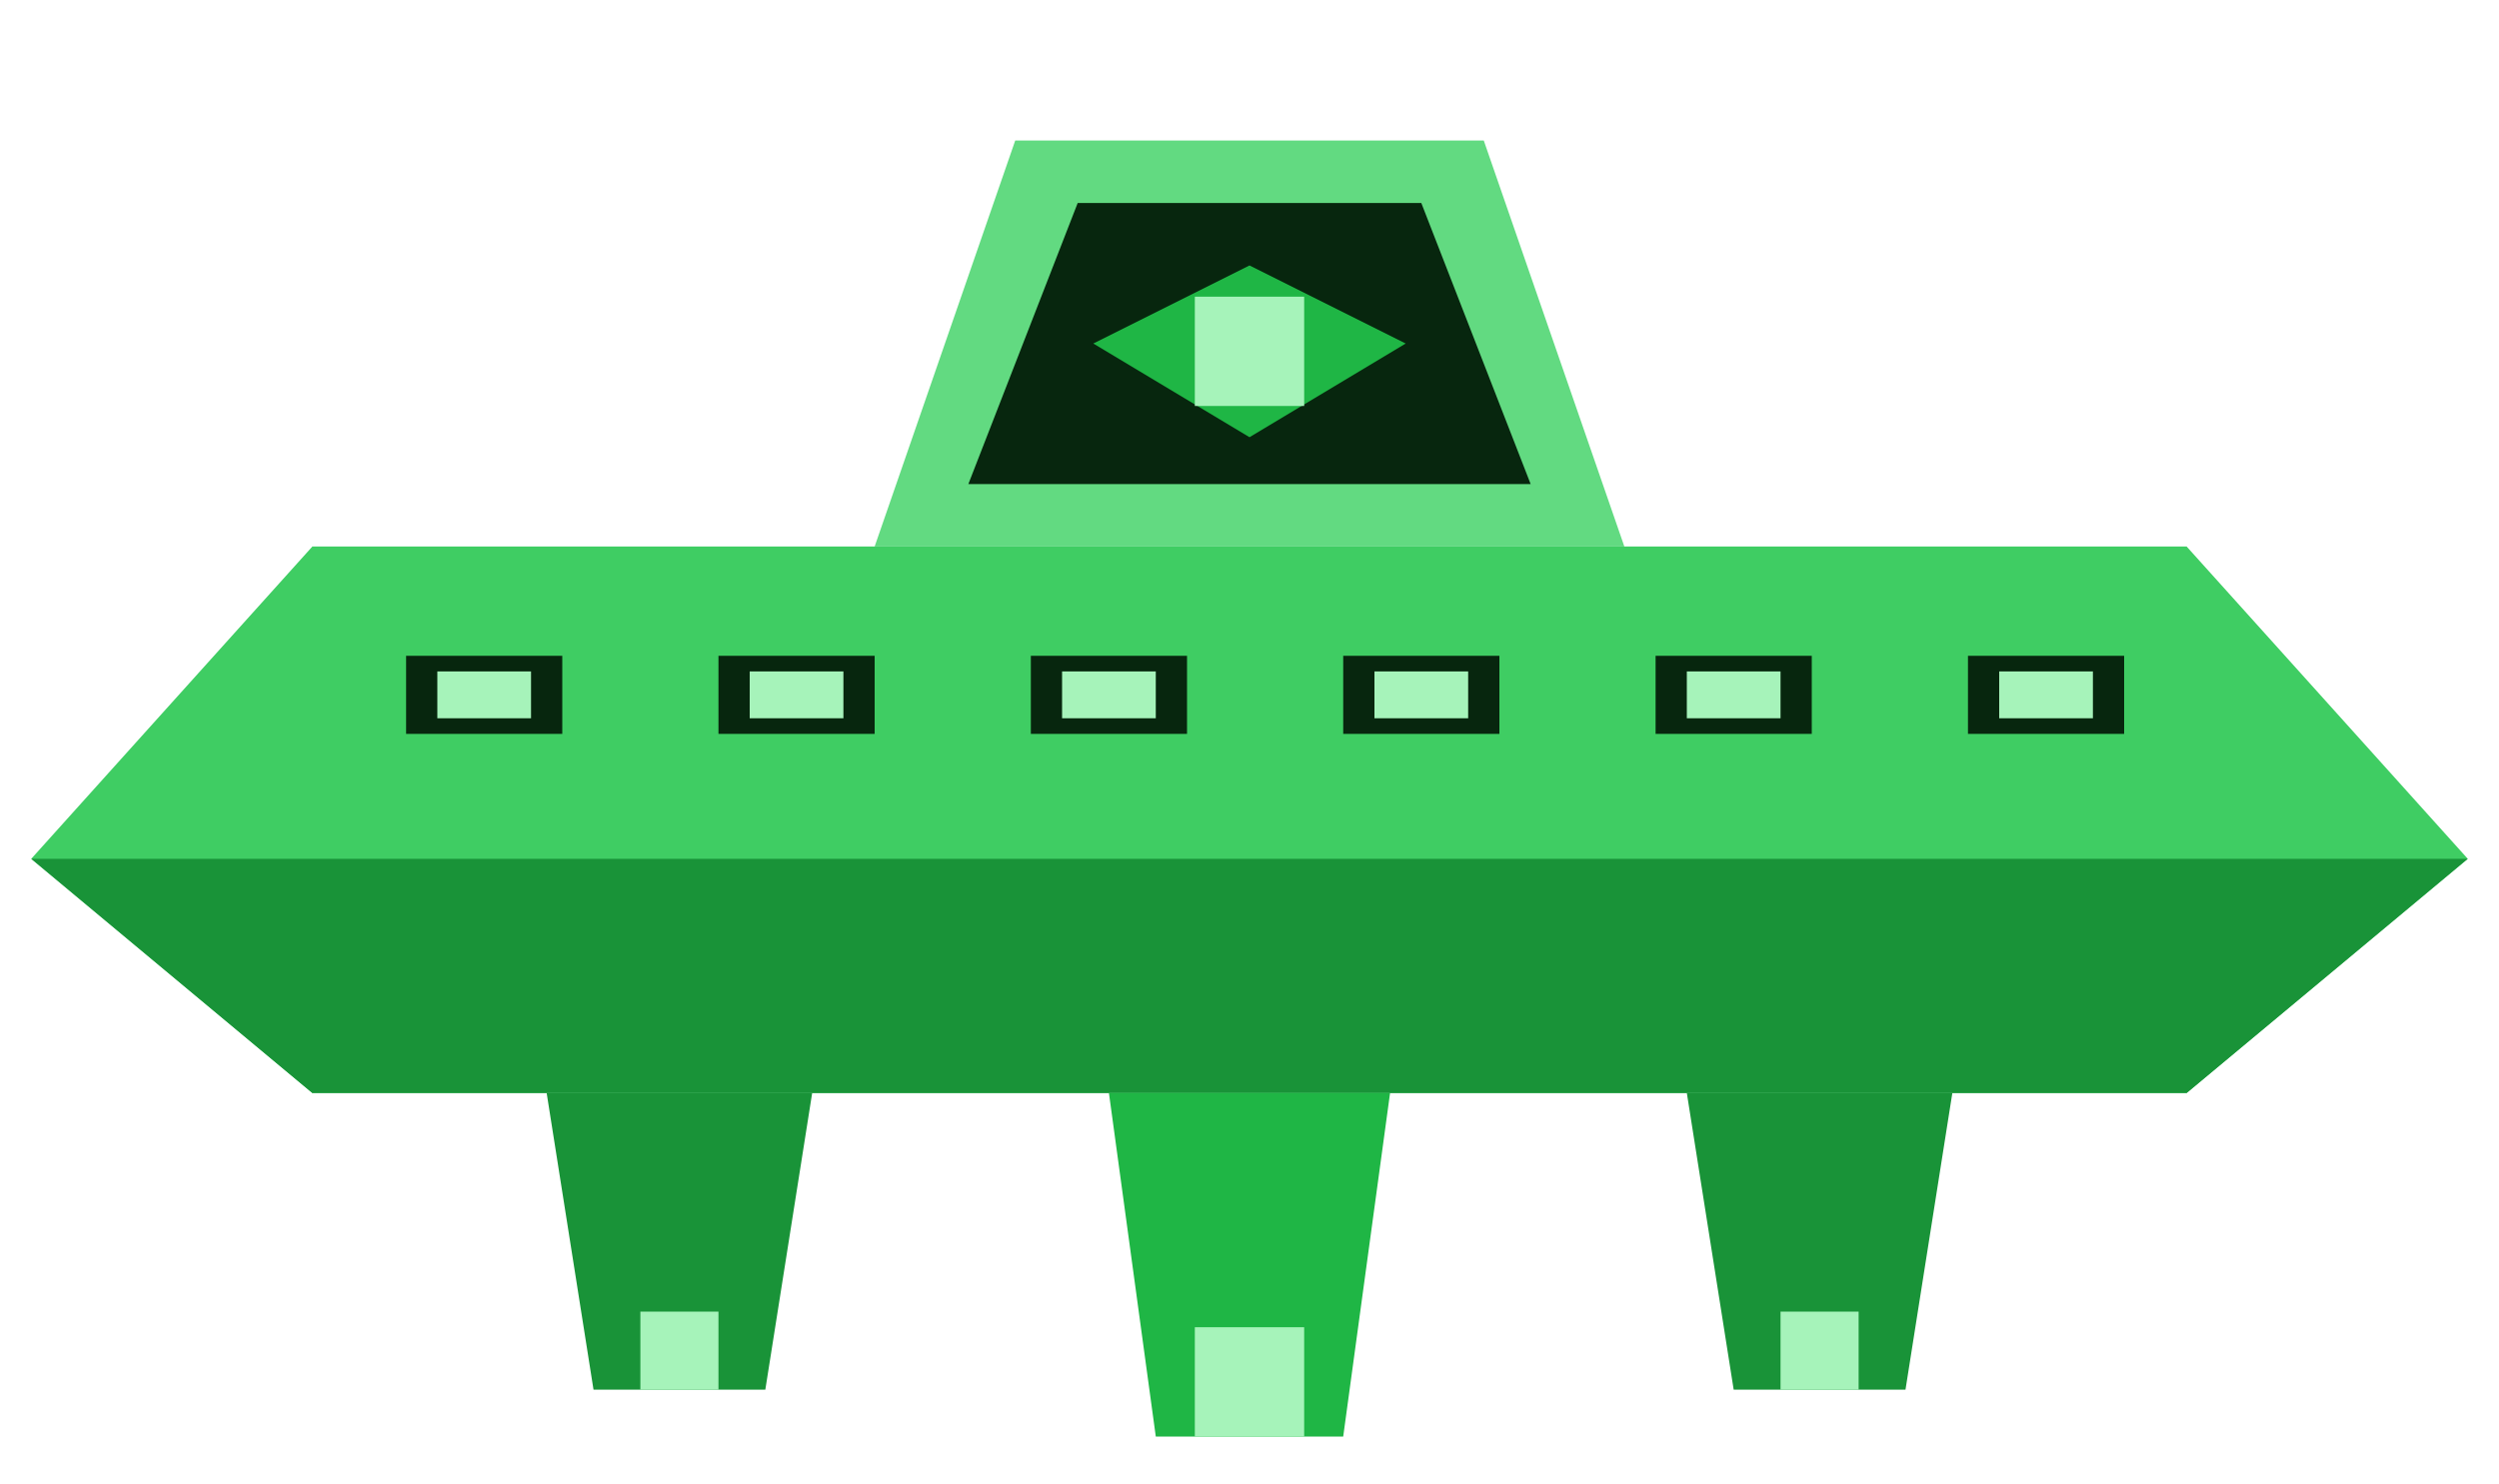
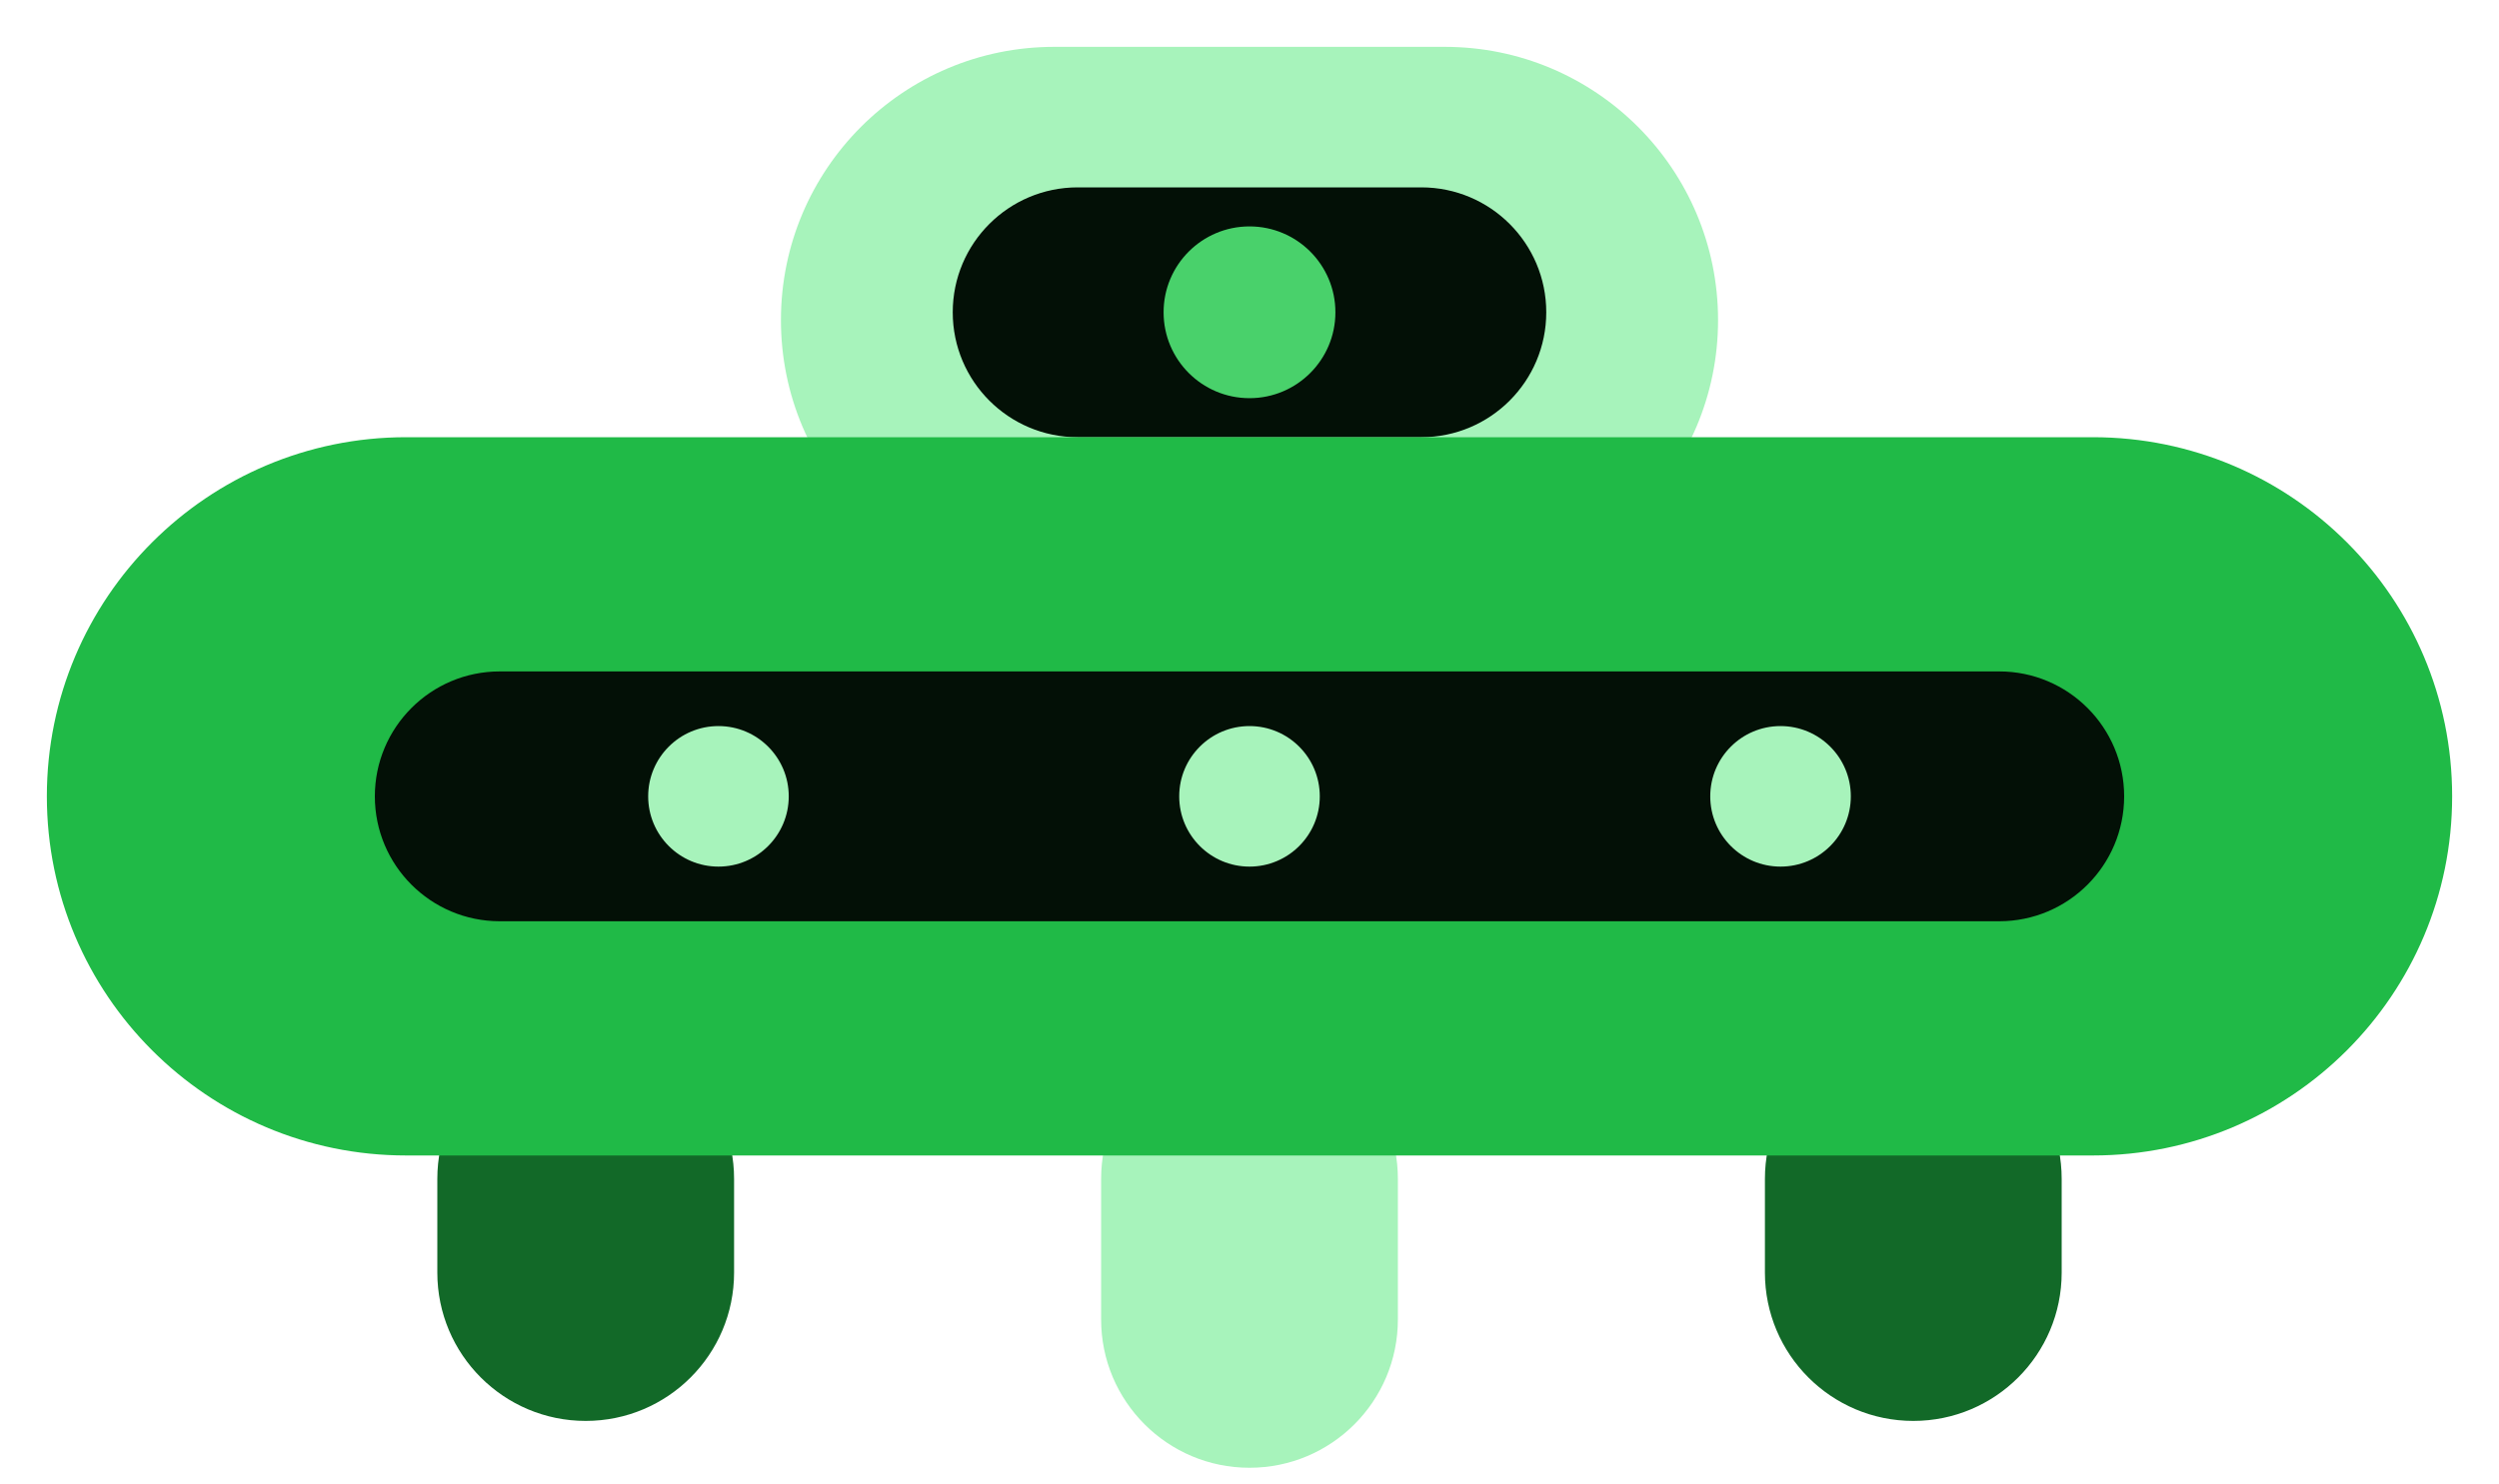
<svg xmlns="http://www.w3.org/2000/svg" viewBox="0 0 320 190" width="320" height="190">
-   <path d="M112 70L130 18H190L208 70Z" fill="#62da81" />
-   <path d="M124 62L138 26H182L196 62Z" fill="#07260e" />
-   <path d="M140 44L160 34 180 44 160 56Z" fill="#1fb645" />
-   <rect x="153" y="38" width="14" height="14" fill="#a6f3ba" />
-   <path d="M40 70H280L316 110 280 140H40L4 110Z" fill="#3fcd63" />
-   <path d="M4 110H316L280 140H40Z" fill="#199338" />
-   <rect x="52" y="84" width="20" height="10" fill="#07260e" />
-   <rect x="56" y="86" width="12" height="6" fill="#a6f3ba" />
-   <rect x="92" y="84" width="20" height="10" fill="#07260e" />
-   <rect x="96" y="86" width="12" height="6" fill="#a6f3ba" />
-   <rect x="132" y="84" width="20" height="10" fill="#07260e" />
-   <rect x="136" y="86" width="12" height="6" fill="#a6f3ba" />
-   <rect x="172" y="84" width="20" height="10" fill="#07260e" />
-   <rect x="176" y="86" width="12" height="6" fill="#a6f3ba" />
-   <rect x="212" y="84" width="20" height="10" fill="#07260e" />
-   <rect x="216" y="86" width="12" height="6" fill="#a6f3ba" />
-   <rect x="252" y="84" width="20" height="10" fill="#07260e" />
-   <rect x="256" y="86" width="12" height="6" fill="#a6f3ba" />
-   <path d="M70 140h34l-6 38H76z" fill="#199338" />
-   <path d="M216 140h34l-6 38h-22z" fill="#199338" />
-   <path d="M142 140h36l-6 44h-24z" fill="#1fb645" />
-   <rect x="153" y="170" width="14" height="14" fill="#a6f3ba" />
-   <rect x="82" y="168" width="10" height="10" fill="#a6f3ba" />
-   <rect x="228" y="168" width="10" height="10" fill="#a6f3ba" />
+   <rect x="56" y="132" width="38" height="50" rx="19" fill="#126928" />
+   <rect x="226" y="132" width="38" height="50" rx="19" fill="#126928" />
+   <rect x="141" y="132" width="38" height="56" rx="19" fill="#a7f3bb" />
+   <rect x="100" y="6" width="120" height="70" rx="35" fill="#a7f3bb" />
+   <rect x="122" y="24" width="76" height="32" rx="16" fill="#031006" />
+   <circle cx="160" cy="40" r="11" fill="#49d16b" />
+   <rect x="6" y="56" width="308" height="92" rx="46" fill="#20ba47" />
+   <rect x="48" y="86" width="224" height="32" rx="16" fill="#031006" />
+   <circle cx="92" cy="102" r="9" fill="#a7f3bb" />
+   <circle cx="160" cy="102" r="9" fill="#a7f3bb" />
+   <circle cx="228" cy="102" r="9" fill="#a7f3bb" />
</svg>
